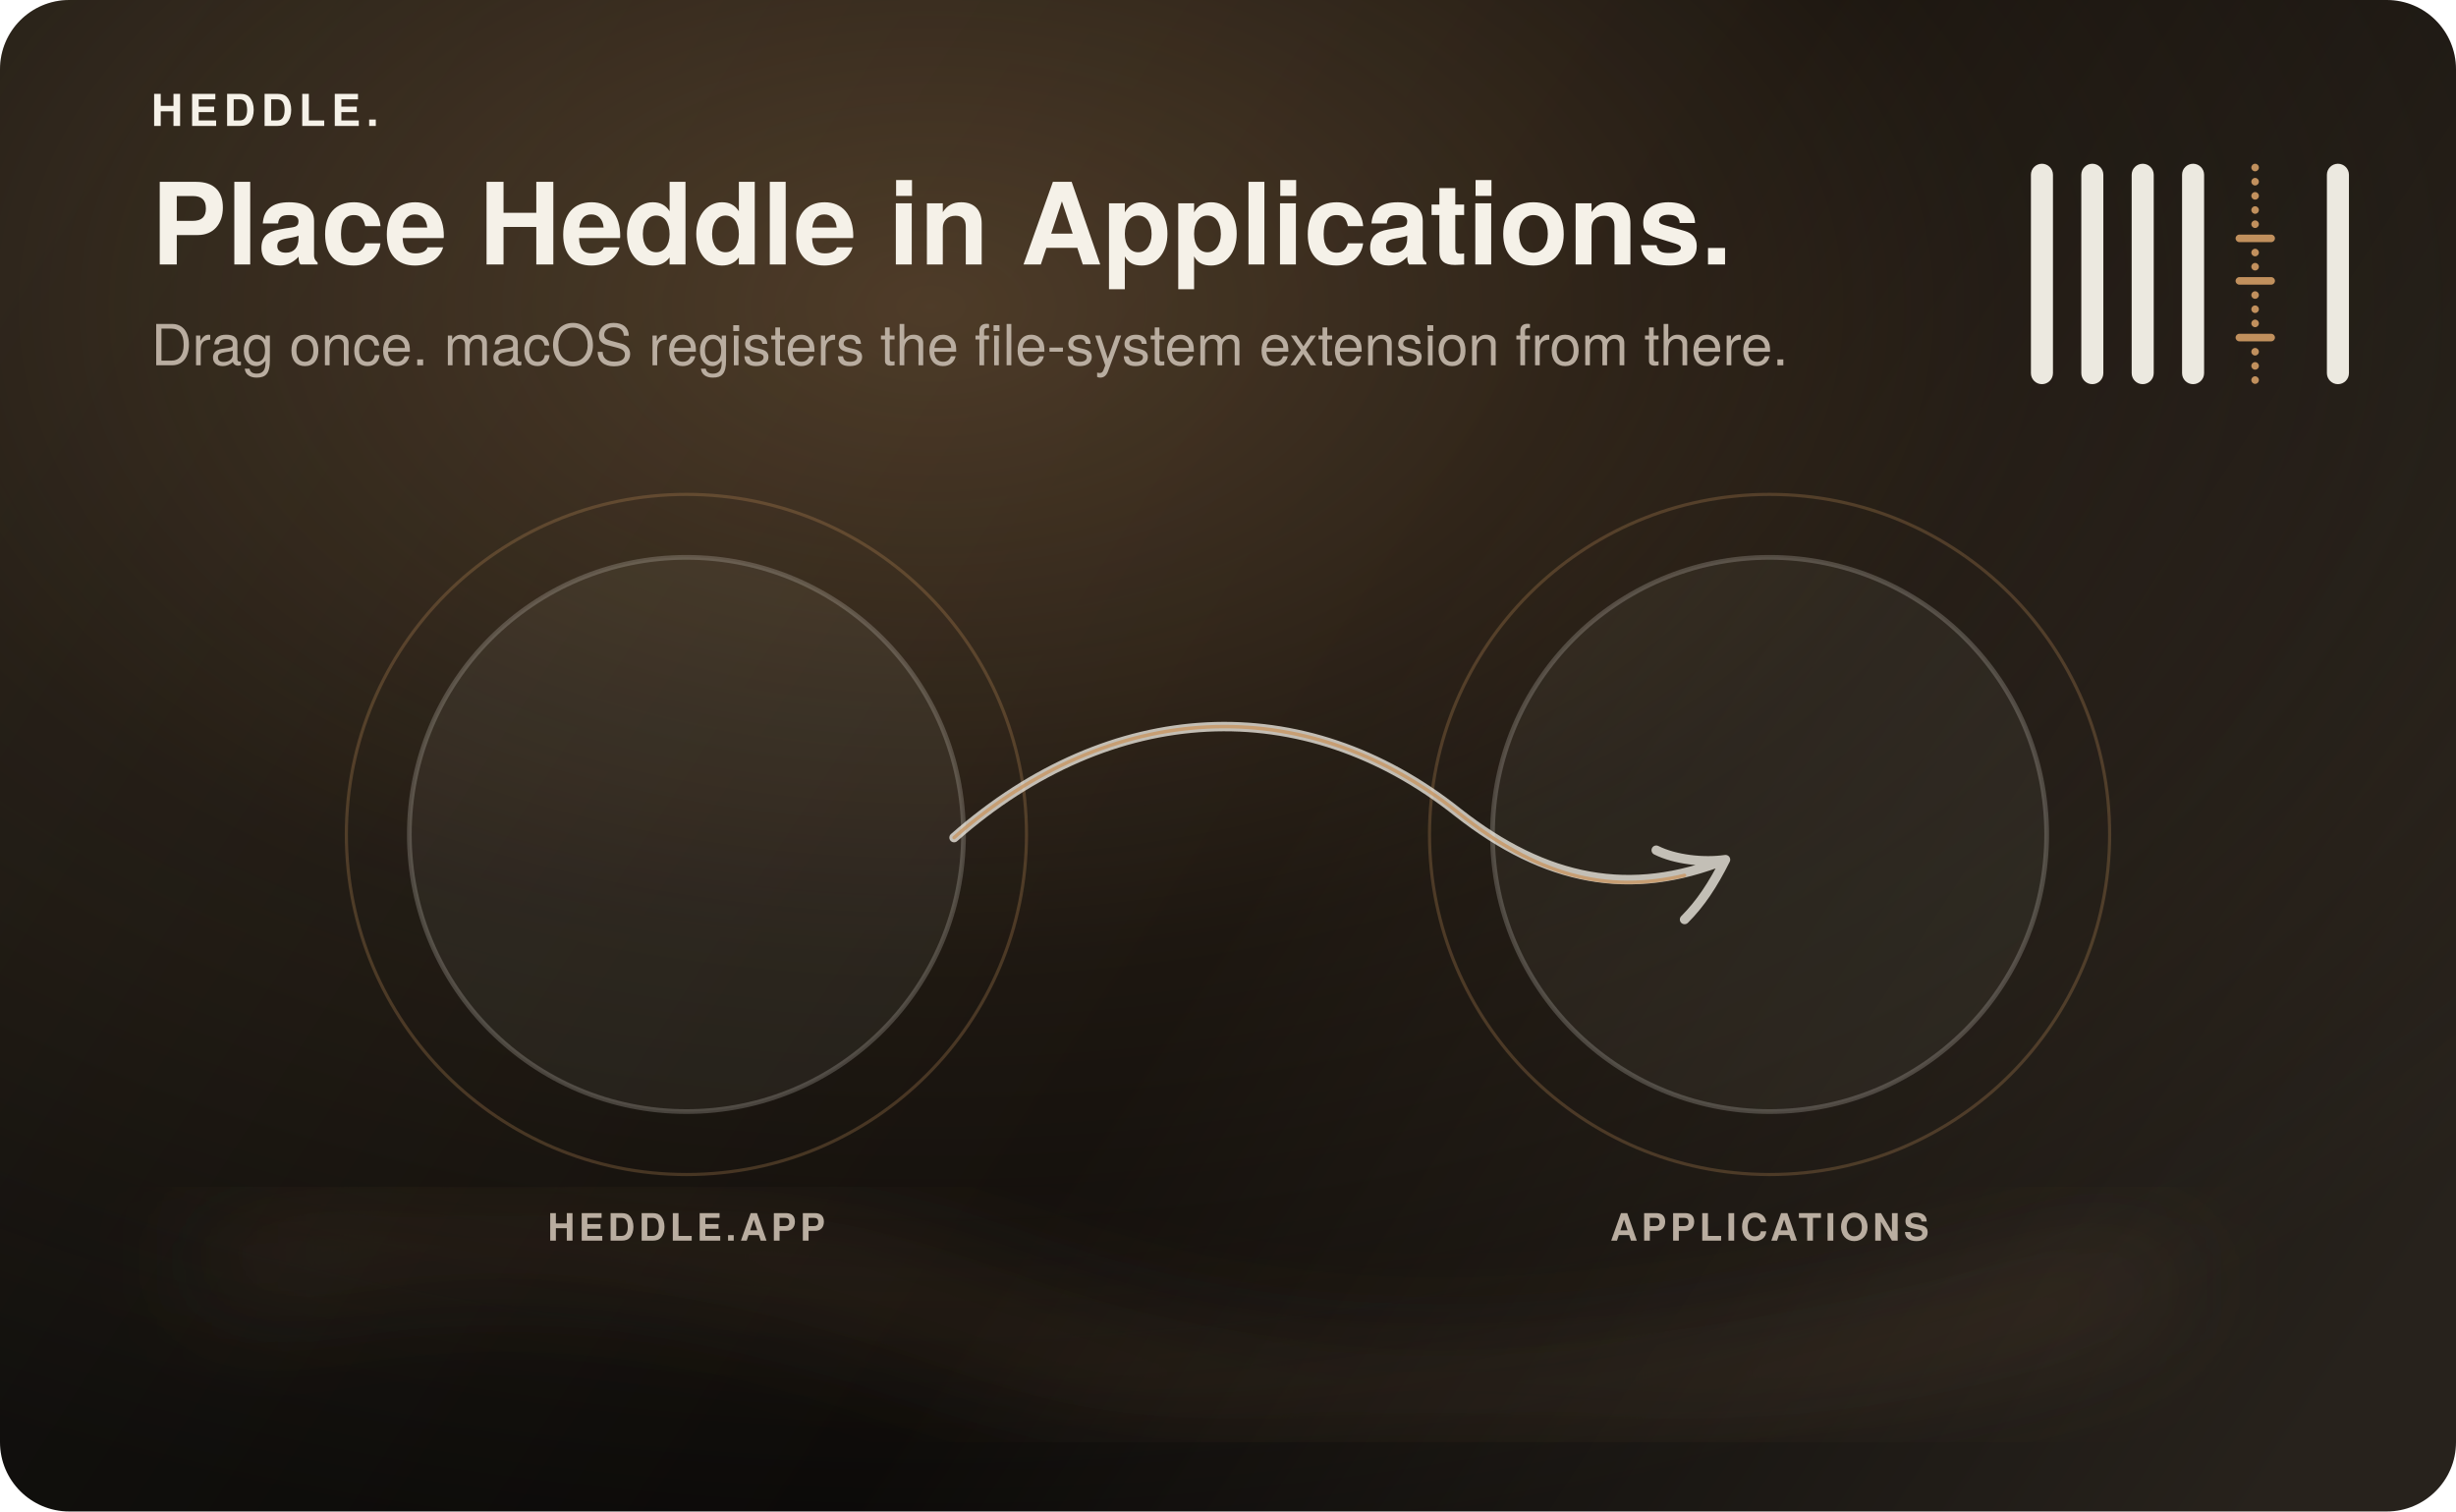
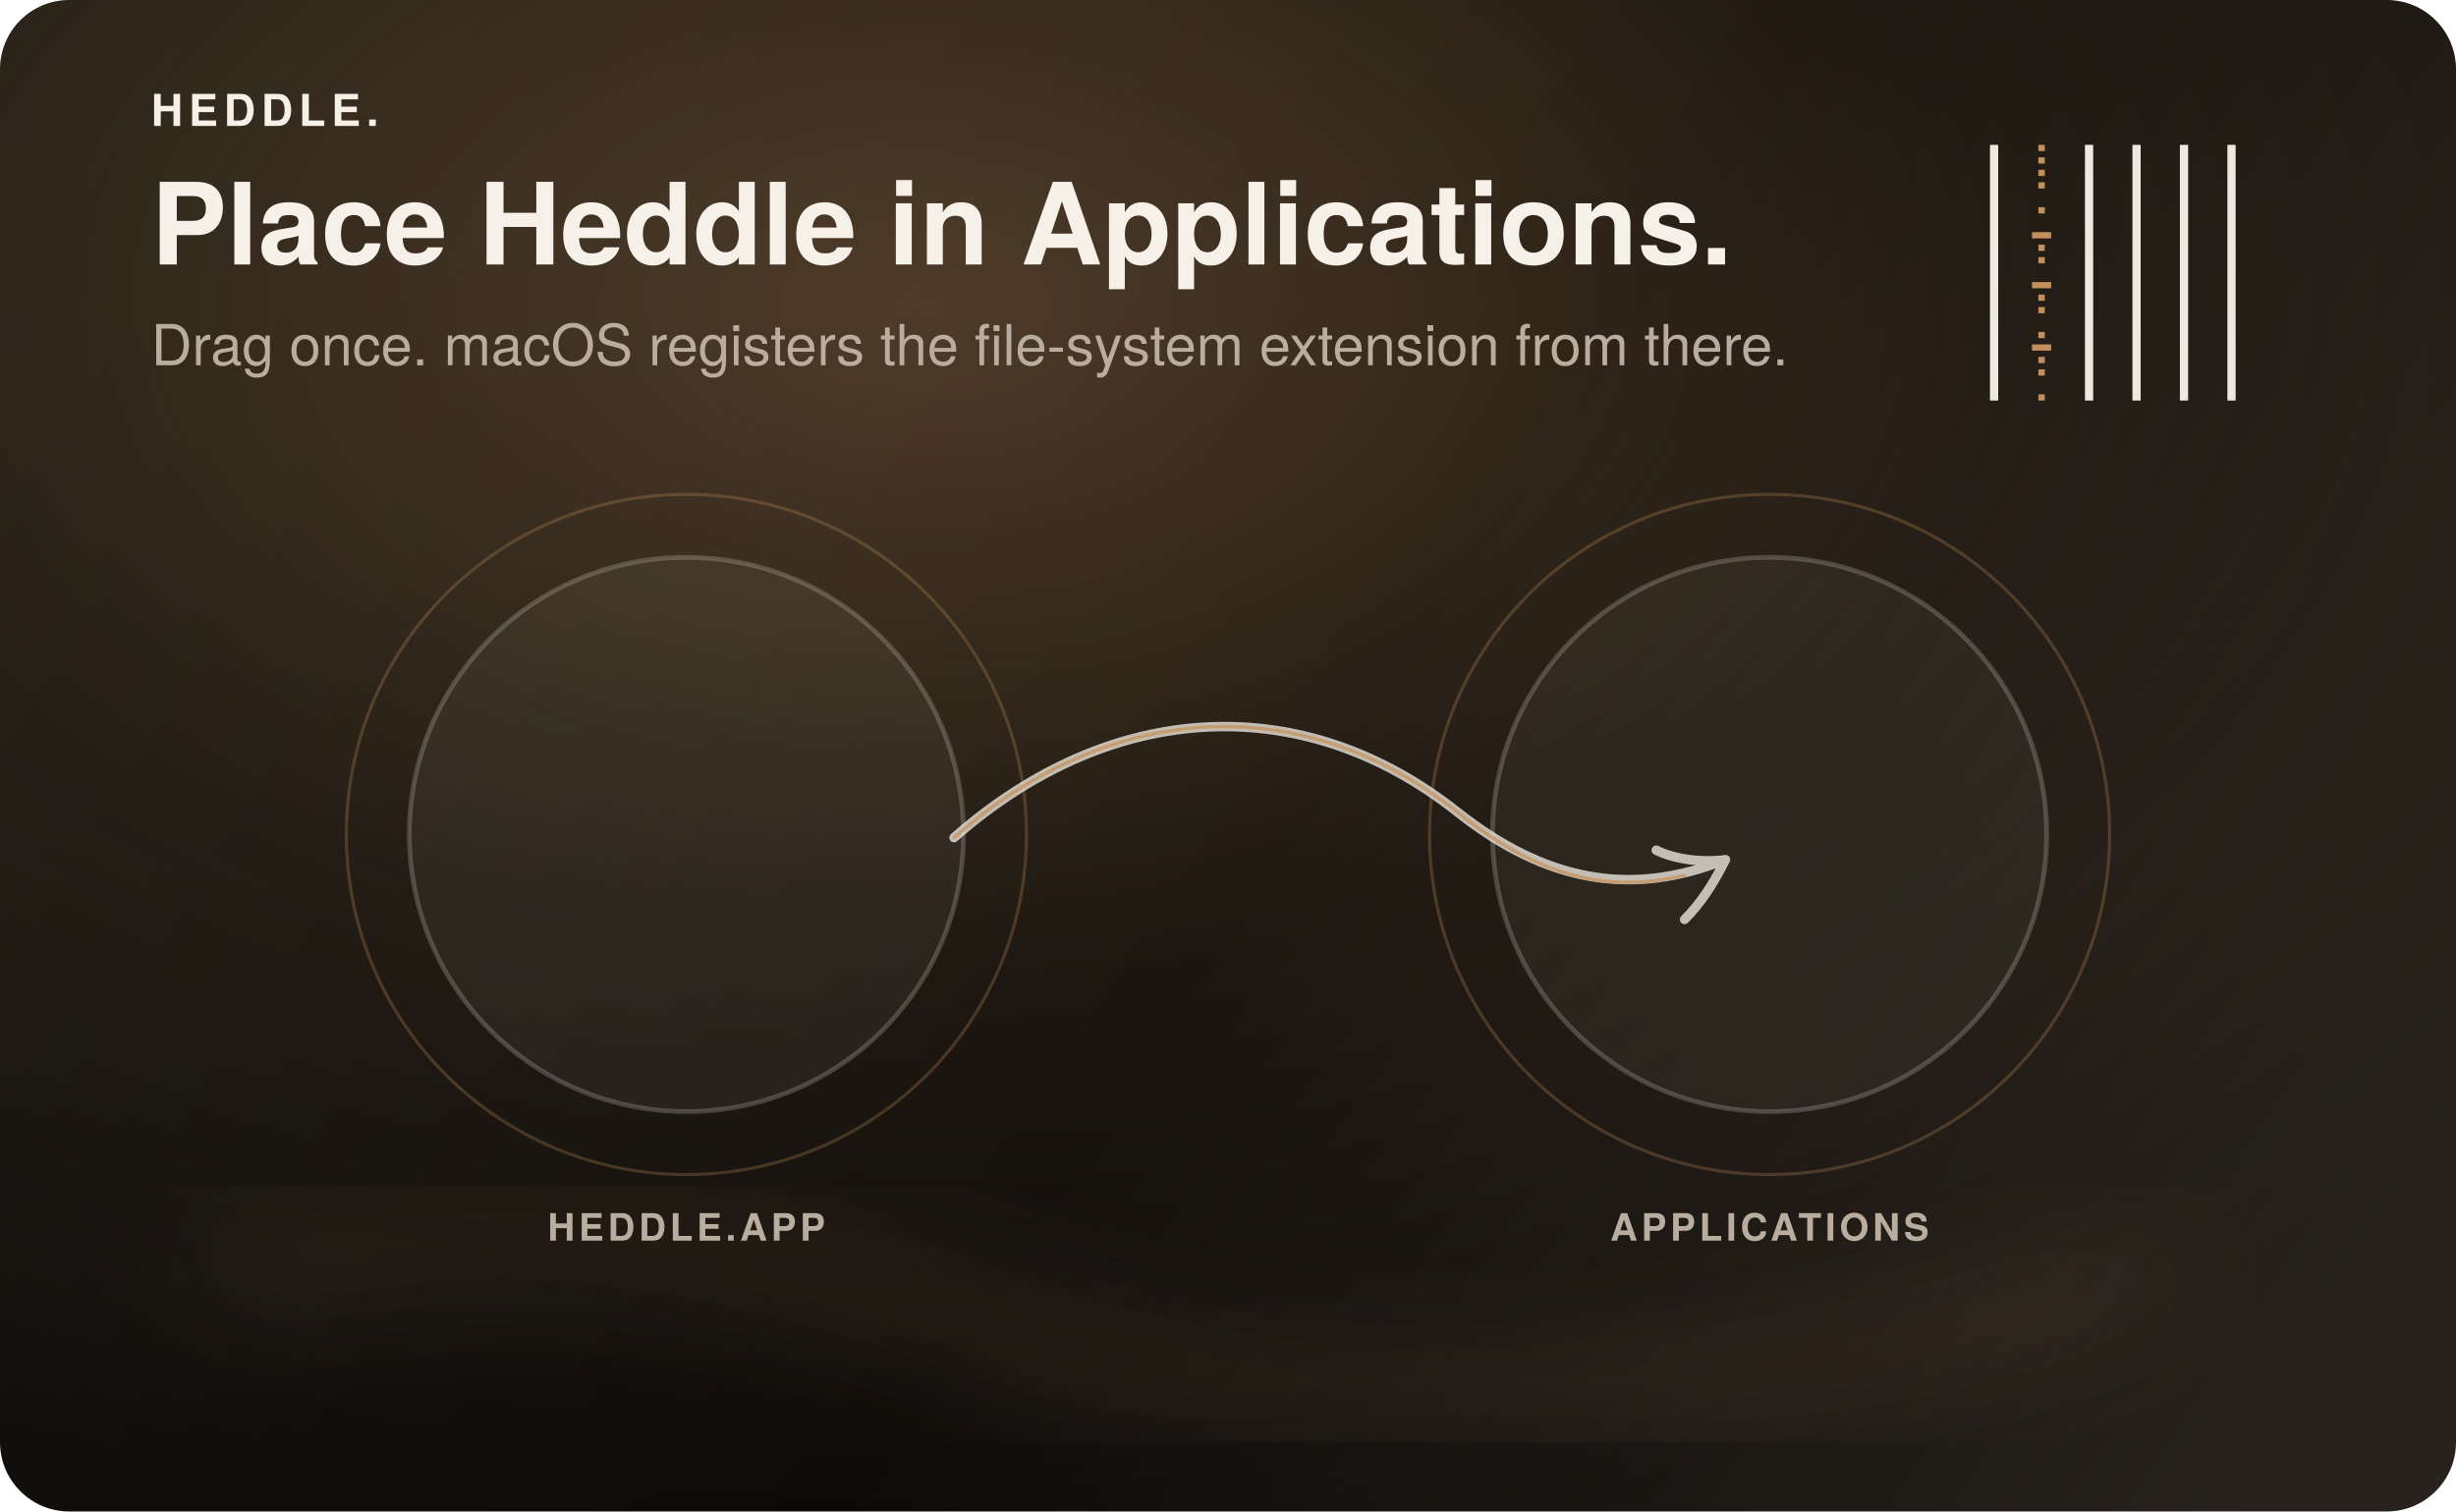
<svg xmlns="http://www.w3.org/2000/svg" width="780" height="480" viewBox="0 0 780 480">
  <defs>
    <linearGradient id="char" x1="38" y1="12" x2="730" y2="462" gradientUnits="userSpaceOnUse">
      <stop offset="0" stop-color="#171511" />
      <stop offset="0.54" stop-color="#0a0908" />
      <stop offset="1" stop-color="#27221c" />
    </linearGradient>
    <radialGradient id="ember" cx="0.38" cy="0.2" r="0.84">
      <stop offset="0" stop-color="#c89560" stop-opacity="0.34" />
      <stop offset="0.52" stop-color="#c89560" stop-opacity="0.1" />
      <stop offset="1" stop-color="#c89560" stop-opacity="0" />
    </radialGradient>
    <filter id="soft" x="-20%" y="-20%" width="140%" height="140%">
      <feGaussianBlur stdDeviation="20" />
    </filter>
  </defs>
  <rect width="780" height="480" rx="22" fill="url(#char)" />
  <rect width="780" height="480" rx="22" fill="url(#ember)" />
  <path d="M65 402 C167 374 241 394 321 423 S505 462 690 404" stroke="#c89560" stroke-opacity="0.2" stroke-width="18" fill="none" filter="url(#soft)" />
  <g transform="translate(48 40)">
    <text x="0" y="0" font-family="Avenir Next, Helvetica Neue, sans-serif" font-size="14" font-weight="800" letter-spacing="1.8" fill="#f5f1e8">HEDDLE.</text>
    <text x="0" y="44" font-family="Avenir Next, Helvetica Neue, sans-serif" font-size="36" font-weight="800" letter-spacing="0" fill="#f5f1e8">Place Heddle in Applications.</text>
    <text x="0" y="76" font-family="Avenir Next, Helvetica Neue, sans-serif" font-size="18" font-weight="500" letter-spacing="0" fill="#b9ada0">Drag once. macOS registers the file-system extension from there.</text>
  </g>
  <g opacity="0.94">
    <circle cx="218" cy="265" r="88" fill="#f5f1e8" fill-opacity="0.06" />
    <circle cx="218" cy="265" r="88" fill="none" stroke="#f5f1e8" stroke-opacity="0.22" stroke-width="1.5" />
    <circle cx="218" cy="265" r="108" fill="none" stroke="#c89560" stroke-opacity="0.28" stroke-width="1" />
    <circle cx="562" cy="265" r="88" fill="#f5f1e8" fill-opacity="0.05" />
    <circle cx="562" cy="265" r="88" fill="none" stroke="#f5f1e8" stroke-opacity="0.22" stroke-width="1.5" />
    <circle cx="562" cy="265" r="108" fill="none" stroke="#c89560" stroke-opacity="0.28" stroke-width="1" />
  </g>
  <path d="M303 266 C353 222 414 219 463 258 C491 280 518 285 548 273 M548 273 C541 274 532 273 526 270 M548 273 C544 281 540 287 535 292" fill="none" stroke="#f5f1e8" stroke-opacity="0.75" stroke-width="3" stroke-linecap="round" stroke-linejoin="round" />
  <path d="M303 266 C353 222 414 219 463 258 C488 278 510 284 535 278" fill="none" stroke="#c89560" stroke-opacity="0.78" stroke-width="1.1" stroke-linecap="round" />
  <text x="218" y="394" text-anchor="middle" font-family="Avenir Next, Helvetica Neue, sans-serif" font-size="12" font-weight="700" letter-spacing="1.2" fill="#b9ada0">HEDDLE.APP</text>
  <text x="562" y="394" text-anchor="middle" font-family="Avenir Next, Helvetica Neue, sans-serif" font-size="12" font-weight="700" letter-spacing="1.2" fill="#b9ada0">APPLICATIONS</text>
-   <g transform="translate(645 52)" opacity="0.96">
-     <rect x="0" y="0" width="7" height="70" rx="3.5" fill="#f5f1e8" />
-     <rect x="16" y="0" width="7" height="70" rx="3.5" fill="#f5f1e8" />
-     <rect x="32" y="0" width="7" height="70" rx="3.5" fill="#f5f1e8" />
-     <rect x="48" y="0" width="7" height="70" rx="3.5" fill="#f5f1e8" />
-     <g transform="translate(65 0)" fill="#c89560">
-       <rect x="5" y="0" width="2.4" height="2.4" rx="1.2" />
-       <rect x="5" y="4.5" width="2.4" height="2.4" rx="1.2" />
-       <rect x="5" y="9" width="2.4" height="2.4" rx="1.2" />
-       <rect x="5" y="13.5" width="2.4" height="2.4" rx="1.2" />
-       <rect x="5" y="18" width="2.4" height="2.4" rx="1.2" />
-       <rect x="0" y="22.5" width="12.5" height="2.4" rx="1.2" />
-       <rect x="5" y="27" width="2.4" height="2.4" rx="1.2" />
-       <rect x="5" y="31.5" width="2.4" height="2.4" rx="1.2" />
-       <rect x="0" y="36" width="12.5" height="2.4" rx="1.2" />
-       <rect x="5" y="40.5" width="2.4" height="2.4" rx="1.2" />
-       <rect x="5" y="45" width="2.4" height="2.4" rx="1.2" />
-       <rect x="5" y="49.5" width="2.4" height="2.4" rx="1.2" />
-       <rect x="0" y="54" width="12.5" height="2.4" rx="1.2" />
-       <rect x="5" y="58.5" width="2.4" height="2.4" rx="1.2" />
-       <rect x="5" y="63" width="2.4" height="2.4" rx="1.2" />
-       <rect x="5" y="67.5" width="2.4" height="2.4" rx="1.2" />
+   <g transform="translate(632 46) scale(0.145) translate(-255 -232)" opacity="0.96">
+     <g fill="#f5f1e8">
+       <rect x="255" y="232" width="18" height="560" />
+       <rect x="463" y="232" width="18" height="560" />
+       <rect x="567" y="232" width="18" height="560" />
+       <rect x="671" y="232" width="18" height="560" />
+       <rect x="775" y="232" width="18" height="560" />
    </g>
-     <rect x="94" y="0" width="7" height="70" rx="3.5" fill="#f5f1e8" />
+     <g fill="#c89560" transform="matrix(1 0 0 1.365854 0 -187.317)">
+       <rect x="361" y="307" width="14" height="10" />
+       <rect x="361" y="327" width="14" height="10" />
+       <rect x="361" y="347" width="14" height="10" />
+       <rect x="361" y="367" width="14" height="10" />
+       <rect x="361" y="407" width="14" height="10" />
+       <rect x="347" y="447" width="42" height="10" />
+       <rect x="361" y="467" width="14" height="10" />
+       <rect x="361" y="487" width="14" height="10" />
+       <rect x="347" y="527" width="42" height="10" />
+       <rect x="361" y="547" width="14" height="10" />
+       <rect x="361" y="567" width="14" height="10" />
+       <rect x="361" y="607" width="14" height="10" />
+       <rect x="347" y="627" width="42" height="10" />
+       <rect x="361" y="647" width="14" height="10" />
+       <rect x="361" y="667" width="14" height="10" />
+       <rect x="361" y="707" width="14" height="10" />
+     </g>
  </g>
</svg>
